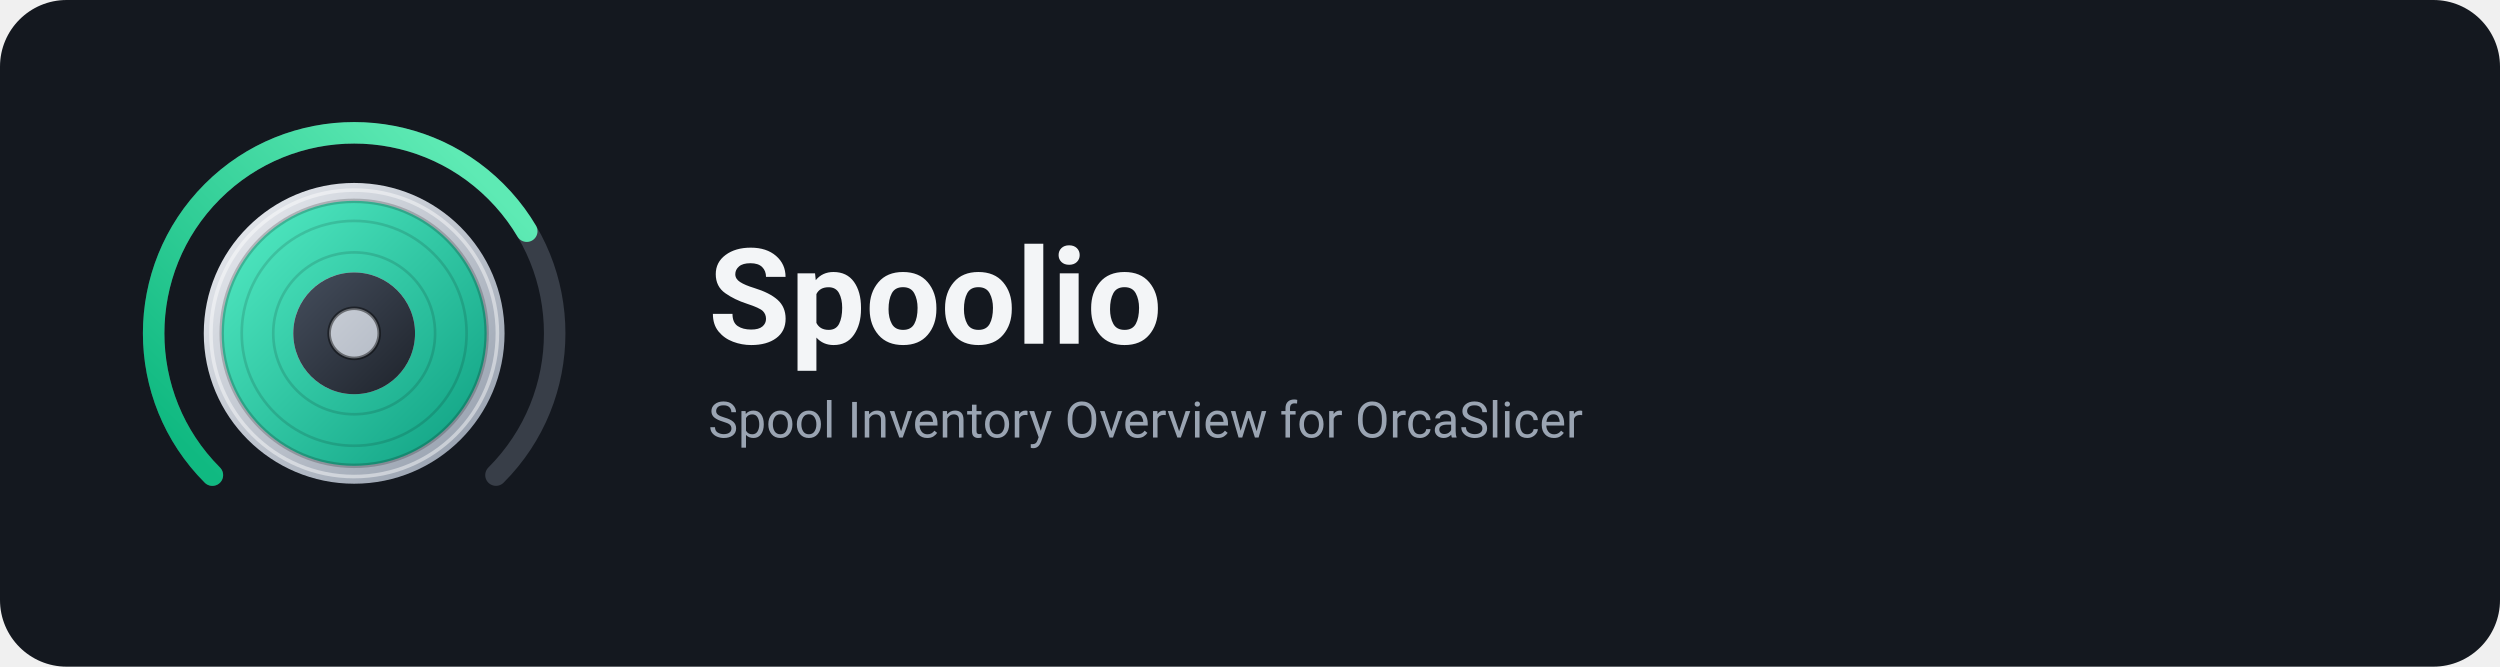
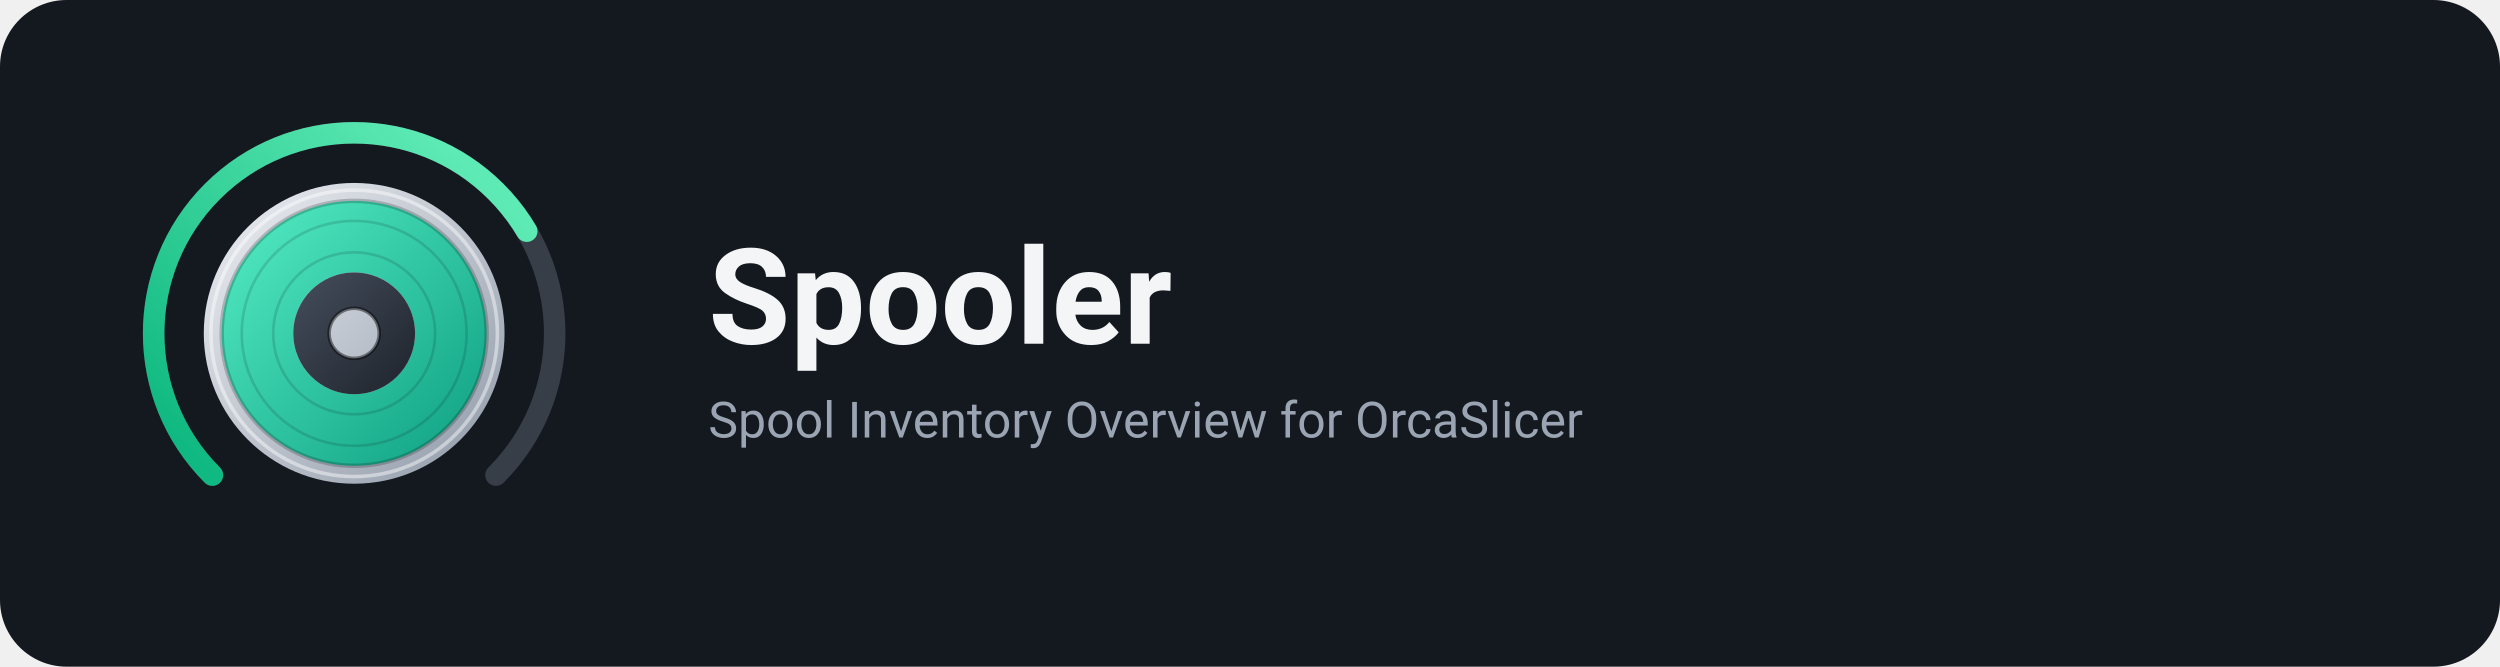
<svg xmlns="http://www.w3.org/2000/svg" viewBox="0 0 1200 320">
  <rect x="0" y="0" width="1200" height="320" rx="32" fill="#14181F" />
  <svg x="60" y="50" width="220" height="220" viewBox="0 0 256 256">
    <defs>
      <linearGradient id="b-te" x1="0" y1="0" x2="1" y2="1">
        <stop offset="0" stop-color="#4BE3BC" />
        <stop offset="1" stop-color="#17A98A" />
      </linearGradient>
      <linearGradient id="b-fl" x1="0" y1="0" x2="1" y2="1">
        <stop offset="0" stop-color="#EEF0F4" />
        <stop offset="1" stop-color="#8F99A8" />
      </linearGradient>
      <linearGradient id="b-hub" x1="0" y1="0" x2="1" y2="1">
        <stop offset="0" stop-color="#454E5D" />
        <stop offset="1" stop-color="#1E232B" />
      </linearGradient>
      <linearGradient id="b-gr" x1="0" y1="0" x2="1" y2="0">
        <stop offset="0" stop-color="#5EEAB4" />
        <stop offset="1" stop-color="#10B981" />
      </linearGradient>
    </defs>
    <g transform="rotate(135 128 128)" fill="none" stroke-width="12" stroke-linecap="round">
      <circle cx="128" cy="128" r="112" stroke="#8E98A8" stroke-opacity=".3" stroke-dasharray="527.8 703.7" />
      <circle cx="128" cy="128" r="112" stroke="url(#b-gr)" stroke-dasharray="380.0 703.7" />
    </g>
    <circle cx="128" cy="128" r="84" fill="url(#b-fl)" />
    <circle cx="128" cy="128" r="80" fill="none" stroke="#fff" stroke-opacity=".45" stroke-width="2" />
    <circle cx="128" cy="128" r="54" fill="none" stroke="url(#b-te)" stroke-width="40" />
    <circle cx="128" cy="128" r="45.2" fill="none" stroke="#000" stroke-opacity=".13" stroke-width="1.5" />
    <circle cx="128" cy="128" r="62.8" fill="none" stroke="#000" stroke-opacity=".13" stroke-width="1.5" />
    <circle cx="128" cy="128" r="74.0" fill="none" stroke="#000" stroke-opacity=".2" stroke-width="2.5" />
    <path fill-rule="evenodd" fill="url(#b-hub)" d="M94 128 A34 34 0 1 0 162 128 A34 34 0 1 0 94 128 Z M114 128 A14 14 0 1 0 142 128 A14 14 0 1 0 114 128 Z" />
    <circle cx="128" cy="128" r="14" fill="none" stroke="#000" stroke-opacity=".45" stroke-width="2" />
  </svg>
-   <text x="340" y="165" font-family="Roboto, -apple-system, BlinkMacSystemFont, &quot;Segoe UI&quot;, Helvetica, Arial, sans-serif" font-size="64" font-weight="700" fill="#F3F5F7">Spoolio</text>
+   <text x="340" y="165" font-family="Roboto, -apple-system, BlinkMacSystemFont, &quot;Segoe UI&quot;, Helvetica, Arial, sans-serif" font-size="64" font-weight="700" fill="#F3F5F7">Spooler</text>
  <text x="340" y="210" font-family="Roboto, -apple-system, BlinkMacSystemFont, &quot;Segoe UI&quot;, Helvetica, Arial, sans-serif" font-size="24" fill="#9AA4B2">Spool Inventory Overview for OrcaSlicer</text>
</svg>
